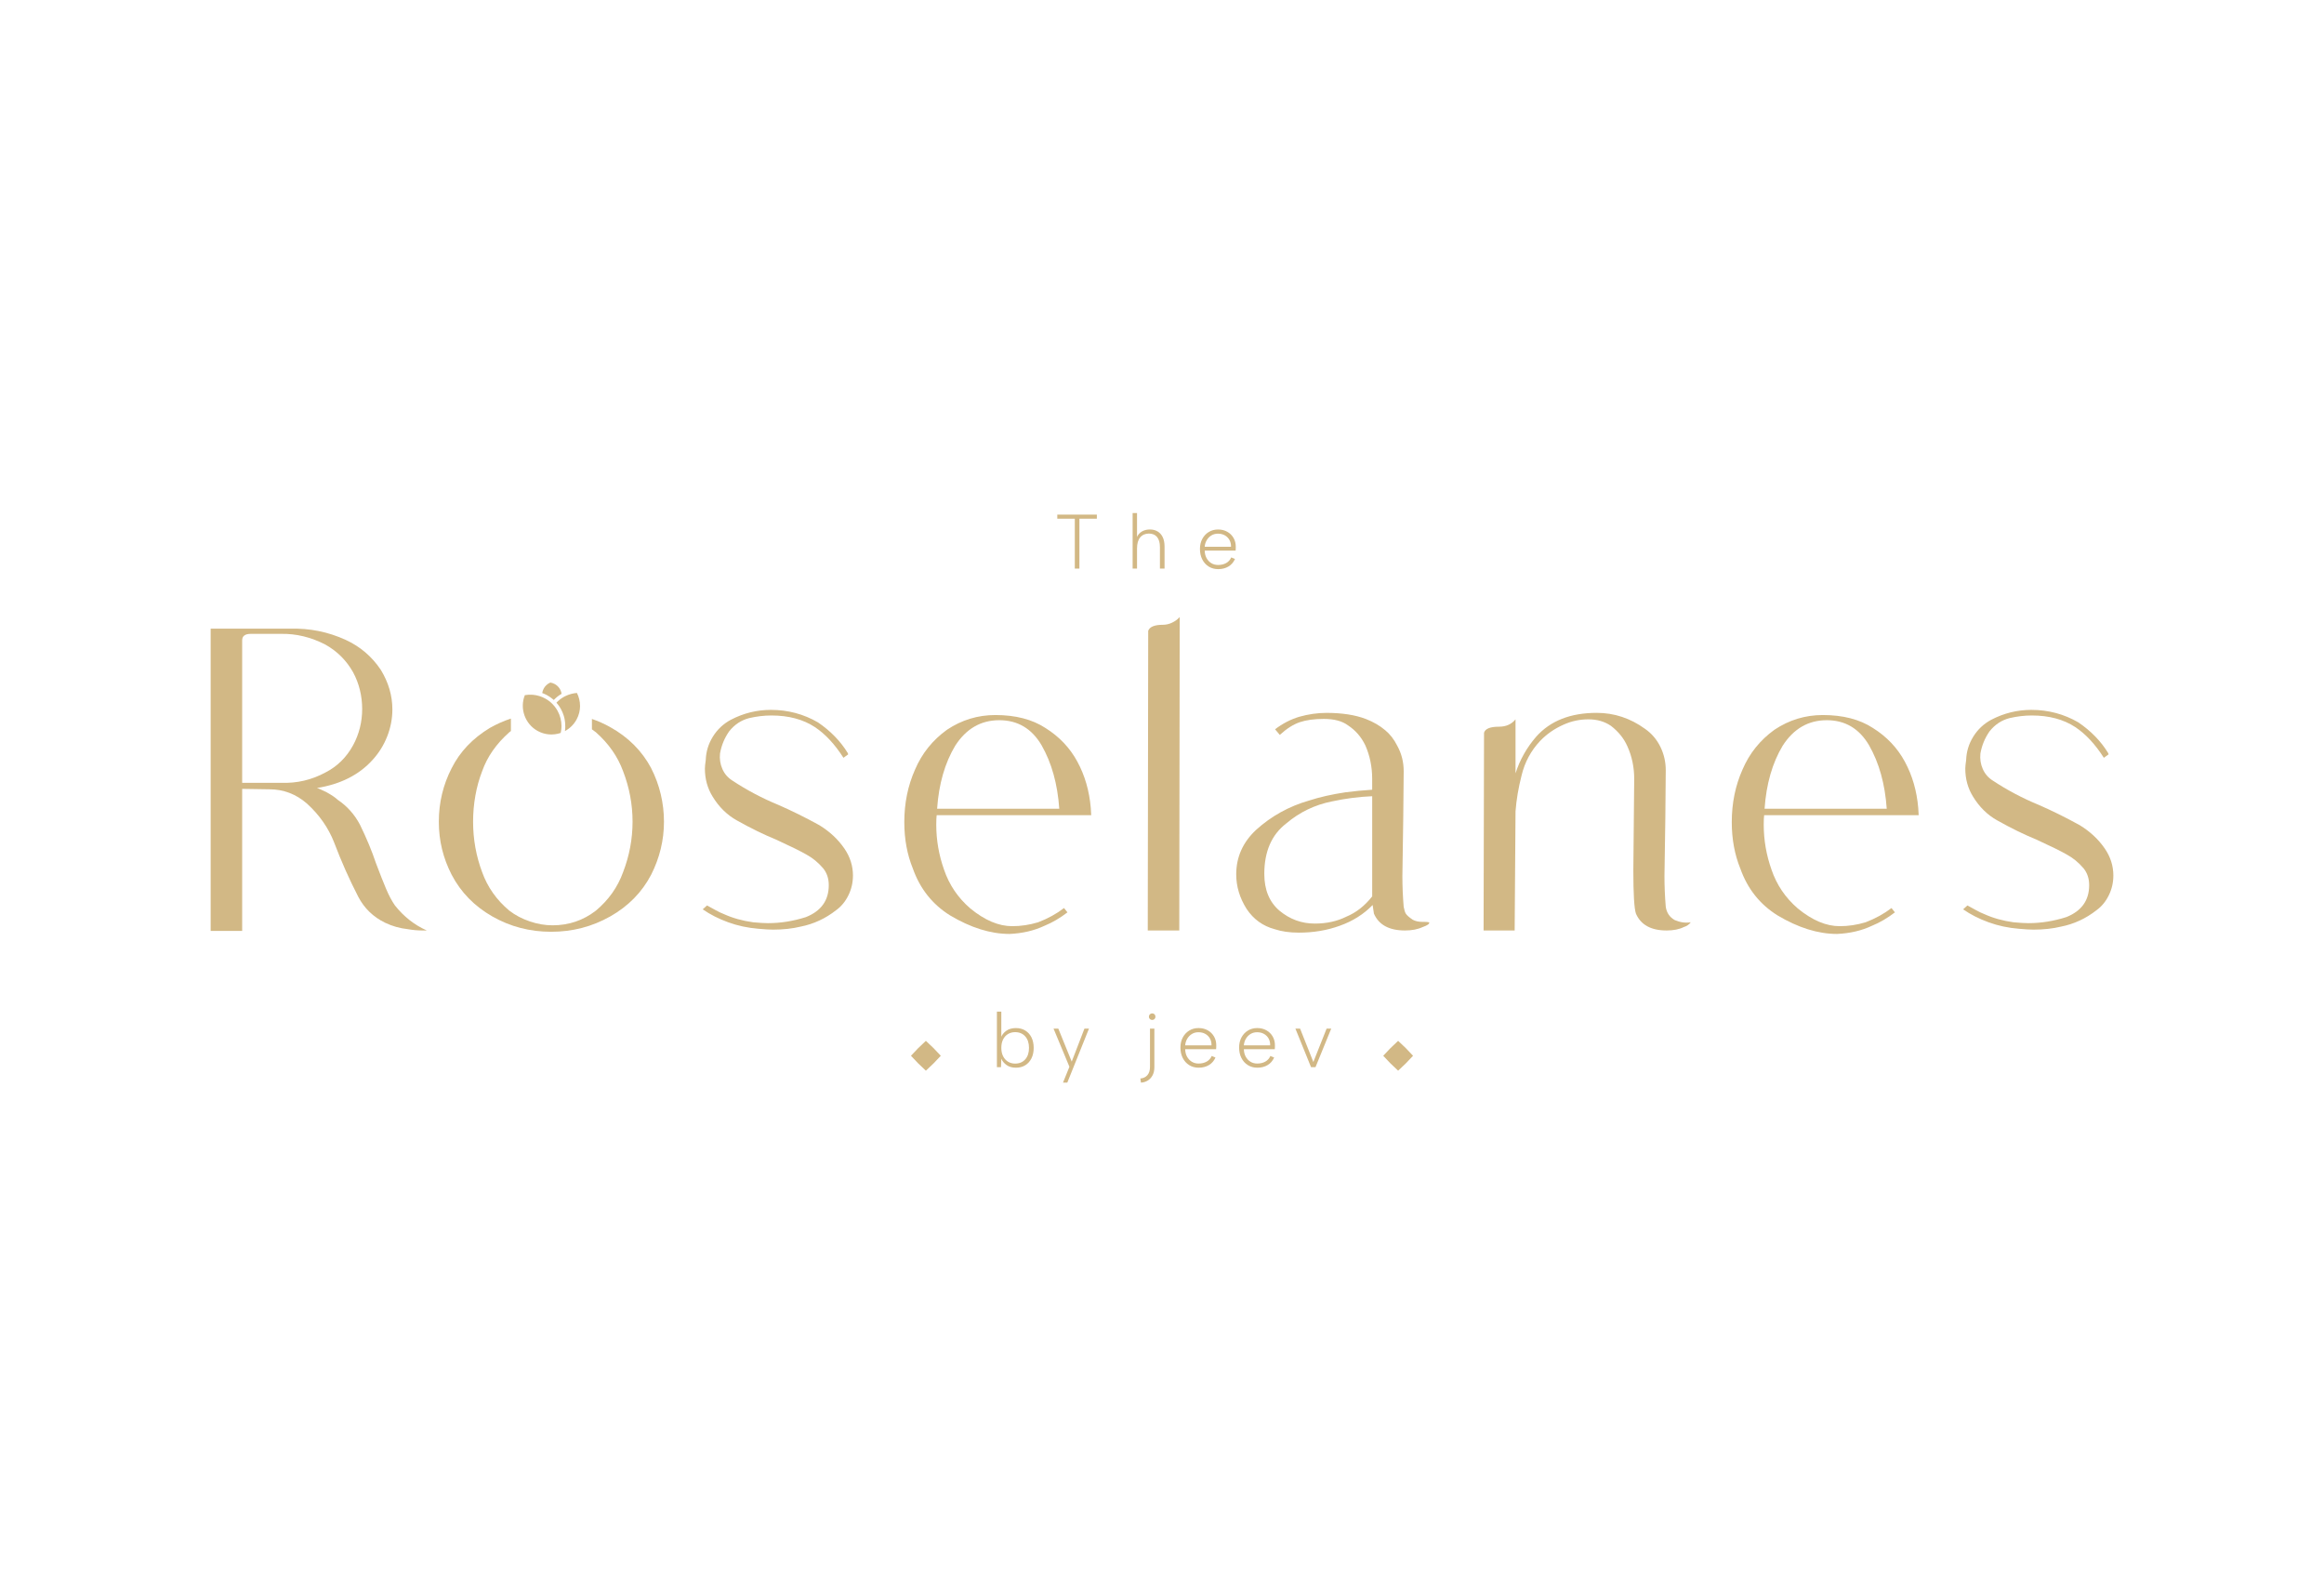
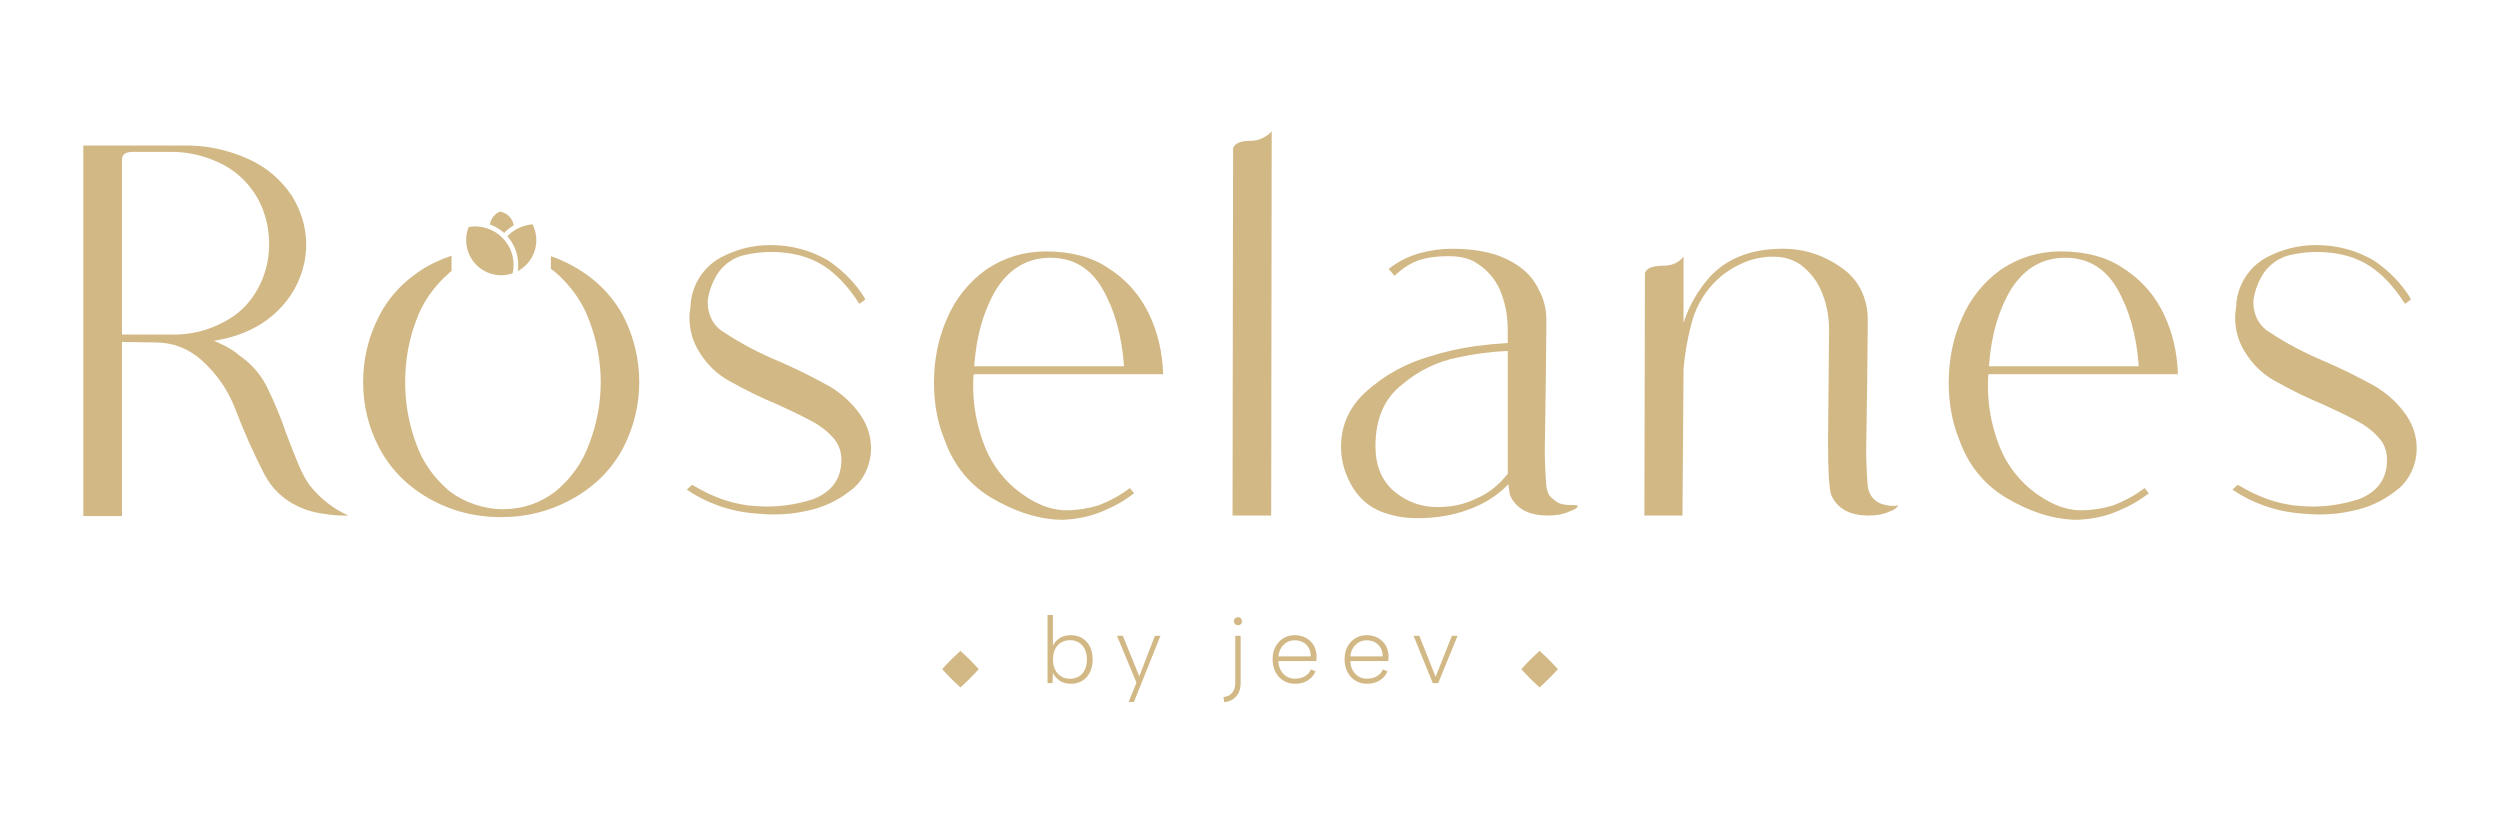
- <svg xmlns="http://www.w3.org/2000/svg" id="Layer_1" version="1.1" viewBox="0 0 1368 936">
-   <defs>
-     <style>
-       .st0 {
-         fill: #d2b885;
-       }
-     </style>
-   </defs>
-   <g>
-     <path class="st0" d="M553.79,621.29c-2.93,3.23-5.55,5.86-8.78,8.78-3.23-2.93-5.86-5.55-8.78-8.78,2.93-3.23,5.55-5.86,8.78-8.78,3.23,2.93,5.86,5.55,8.78,8.78Z" />
-     <path class="st0" d="M831.78,621.29c-2.93,3.23-5.55,5.86-8.78,8.78-3.23-2.93-5.86-5.55-8.78-8.78,2.93-3.23,5.55-5.86,8.78-8.78,3.23,2.93,5.86,5.55,8.78,8.78Z" />
-   </g>
-   <g>
-     <path class="st0" d="M589.19,610.57c.6-1.57,1.65-2.9,3.13-3.97,1.48-1.07,3.39-1.61,5.72-1.61,2.09,0,3.92.48,5.49,1.45,1.57.97,2.79,2.32,3.65,4.06.86,1.74,1.29,3.79,1.29,6.15s-.44,4.42-1.32,6.17c-.88,1.75-2.1,3.11-3.65,4.06s-3.38,1.43-5.47,1.43c-2.21,0-4.04-.51-5.49-1.54-1.45-1.03-2.5-2.28-3.13-3.77l-.18,4.99h-2.41v-32.68h2.59v15.34l-.23-.09ZM605.71,616.65c0-2.84-.74-5.1-2.22-6.76s-3.46-2.5-5.95-2.5c-1.57,0-2.98.38-4.22,1.13-1.24.76-2.2,1.82-2.88,3.2s-1.02,3.02-1.02,4.92.35,3.55,1.04,4.92c.7,1.38,1.66,2.44,2.88,3.2,1.23.76,2.62,1.13,4.2,1.13,2.51,0,4.5-.83,5.97-2.5s2.2-3.92,2.2-6.76Z" />
-     <path class="st0" d="M638.34,605.3h2.68l-12.75,31.77h-2.54l3.77-9.3-9.35-22.47h2.81l7.9,19.42,7.49-19.42Z" />
-     <path class="st0" d="M676.92,605.3h2.59v22.65c0,1.91-.36,3.52-1.07,4.86s-1.67,2.36-2.88,3.09c-1.21.73-2.53,1.12-3.95,1.18l-.36-2.41c1.79-.15,3.18-.82,4.18-2,1-1.18,1.5-2.77,1.5-4.77v-22.6ZM679.6,599.67c.36-.36.54-.82.54-1.36,0-.58-.18-1.04-.54-1.41s-.82-.54-1.36-.54-1.01.18-1.38.54c-.38.36-.57.83-.57,1.41,0,.54.19,1,.57,1.36.38.36.84.54,1.38.54s1-.18,1.36-.54Z" />
-     <path class="st0" d="M705.6,628.31c-2.12,0-3.99-.51-5.6-1.52-1.62-1.01-2.88-2.41-3.79-4.2-.91-1.79-1.36-3.84-1.36-6.17,0-2.21.46-4.18,1.38-5.9s2.19-3.08,3.79-4.06c1.6-.98,3.43-1.48,5.49-1.48s3.83.45,5.42,1.34c1.59.89,2.83,2.12,3.72,3.68.89,1.56,1.32,3.34,1.29,5.33,0,.3,0,.63-.02.98-.02.35-.04.72-.07,1.11h-18.2c.03,1.67.39,3.13,1.09,4.4.7,1.27,1.63,2.26,2.79,2.97,1.16.71,2.49,1.07,3.97,1.07,1.88,0,3.49-.39,4.83-1.16,1.35-.77,2.32-1.87,2.93-3.29l2.22.91c-.85,1.94-2.13,3.42-3.86,4.45-1.72,1.03-3.74,1.54-6.04,1.54ZM713.14,615.15c.03-1.51-.27-2.84-.91-3.99-.64-1.15-1.54-2.06-2.7-2.72-1.17-.67-2.53-1-4.11-1-1.39,0-2.65.33-3.77,1-1.12.67-2.04,1.58-2.75,2.75-.71,1.17-1.13,2.49-1.25,3.97h15.48Z" />
-     <path class="st0" d="M740.14,628.31c-2.12,0-3.99-.51-5.6-1.52-1.62-1.01-2.88-2.41-3.79-4.2-.91-1.79-1.36-3.84-1.36-6.17,0-2.21.46-4.18,1.38-5.9s2.19-3.08,3.79-4.06c1.6-.98,3.43-1.48,5.49-1.48s3.83.45,5.42,1.34c1.59.89,2.83,2.12,3.72,3.68.89,1.56,1.32,3.34,1.29,5.33,0,.3,0,.63-.02.98-.02.35-.04.72-.07,1.11h-18.2c.03,1.67.39,3.13,1.09,4.4.7,1.27,1.63,2.26,2.79,2.97,1.16.71,2.49,1.07,3.97,1.07,1.88,0,3.49-.39,4.83-1.16,1.35-.77,2.32-1.87,2.93-3.29l2.22.91c-.85,1.94-2.13,3.42-3.86,4.45-1.72,1.03-3.74,1.54-6.04,1.54ZM747.67,615.15c.03-1.51-.27-2.84-.91-3.99-.64-1.15-1.54-2.06-2.7-2.72-1.17-.67-2.53-1-4.11-1-1.39,0-2.65.33-3.77,1-1.12.67-2.04,1.58-2.75,2.75-.71,1.17-1.13,2.49-1.25,3.97h15.48Z" />
-     <path class="st0" d="M765.28,605.3l7.81,19.65,7.81-19.65h2.72l-9.26,22.69h-2.63l-9.21-22.69h2.77Z" />
-   </g>
-   <g>
-     <path class="st0" d="M622.37,302.83h23.28v2.41h-10.26v29.36h-2.72v-29.36h-10.3v-2.41Z" />
-     <path class="st0" d="M666.71,301.92h2.59v14.02c.67-1.42,1.66-2.5,3-3.25,1.33-.74,2.86-1.11,4.58-1.11s3.15.37,4.45,1.11c1.3.74,2.32,1.85,3.06,3.34.74,1.48,1.11,3.37,1.11,5.67v12.89h-2.72v-12.66c0-2.57-.56-4.54-1.68-5.9-1.12-1.36-2.72-2.04-4.81-2.04s-3.85.74-5.11,2.22c-1.26,1.48-1.88,3.66-1.88,6.54v11.85h-2.59v-32.68Z" />
-     <path class="st0" d="M717.09,334.92c-2.12,0-3.99-.51-5.6-1.52-1.62-1.01-2.88-2.41-3.79-4.2-.91-1.78-1.36-3.84-1.36-6.17,0-2.21.46-4.18,1.38-5.9.92-1.73,2.19-3.08,3.79-4.06,1.6-.98,3.43-1.48,5.49-1.48s3.83.45,5.42,1.34c1.59.89,2.83,2.12,3.72,3.68.89,1.56,1.32,3.34,1.29,5.33,0,.3,0,.63-.02.98-.02.35-.04.72-.07,1.11h-18.2c.03,1.66.39,3.13,1.09,4.4.7,1.27,1.63,2.26,2.79,2.97,1.16.71,2.49,1.07,3.97,1.07,1.88,0,3.49-.39,4.83-1.16,1.35-.77,2.32-1.87,2.93-3.29l2.22.91c-.85,1.94-2.13,3.42-3.86,4.45-1.72,1.03-3.74,1.54-6.04,1.54ZM724.62,321.76c.03-1.51-.27-2.84-.91-3.99-.64-1.15-1.54-2.06-2.7-2.72-1.17-.67-2.53-1-4.11-1-1.39,0-2.65.33-3.77,1-1.12.67-2.04,1.58-2.75,2.75-.71,1.17-1.13,2.49-1.25,3.97h15.48Z" />
-   </g>
-   <g>
-     <path class="st0" d="M251.29,547.56h-2.79c-2.71,0-5.51-.26-8.38-.76-4.74-.51-9.23-1.78-13.47-3.81-6.95-3.39-12.2-8.47-15.75-15.24-5.25-10.16-10-20.84-14.23-32.02-3.39-8.64-8.73-16.26-16.01-22.87-6.44-5.59-13.81-8.38-22.1-8.38l-16.01-.25v83.59h-18.55v-177.86h46.75c11.52-.34,22.44,1.87,32.78,6.61,8.47,3.9,15.33,9.74,20.58,17.53,4.57,7.46,6.86,15.25,6.86,23.38,0,5.42-1.02,10.72-3.05,15.88-2.03,5.17-4.91,9.78-8.64,13.85-7.96,8.81-18.89,14.32-32.78,16.52.51,0,2.45.85,5.84,2.54,3.05,1.7,5.17,3.14,6.35,4.32,5.59,3.73,9.99,8.64,13.21,14.74,3.89,7.96,7.03,15.5,9.4,22.61,2.37,6.27,4.36,11.31,5.97,15.12,1.61,3.81,3.34,7.08,5.21,9.78,5.25,6.61,11.52,11.52,18.8,14.74ZM191.59,454.57c6.94-3.56,12.36-8.89,16.26-16.01,3.56-6.61,5.34-13.72,5.34-21.34s-1.78-14.99-5.34-21.6c-3.9-6.94-9.32-12.36-16.26-16.26-8.47-4.4-17.19-6.52-26.17-6.35h-17.79c-3.39,0-5.08,1.27-5.08,3.81v83.85h22.87c9.31.34,18.04-1.69,26.17-6.1Z" />
-     <path class="st0" d="M502.08,515.3c0,4.06-.89,7.92-2.67,11.56-1.78,3.64-4.19,6.56-7.24,8.77-6.27,4.91-13.21,8.13-20.84,9.65-4.91,1.19-10.33,1.78-16.26,1.78-2.03,0-4.91-.17-8.64-.51-6.27-.51-12.19-1.78-17.79-3.81-5.59-2.03-10.59-4.57-14.99-7.62l2.54-2.29c1.53.85,3.22,1.78,5.08,2.79,1.86,1.02,3.47,1.78,4.83,2.29,5.25,2.38,11.01,3.98,17.28,4.83,3.72.34,6.61.51,8.64.51,7.45,0,14.9-1.18,22.36-3.56,8.98-3.56,13.47-9.82,13.47-18.8,0-3.9-1.1-7.2-3.3-9.91-2.88-3.39-6.18-6.1-9.91-8.13-3.22-1.86-9.06-4.74-17.53-8.64-7.46-3.05-15.25-6.86-23.38-11.43-5.76-3.21-10.51-7.88-14.23-13.97-3.05-4.91-4.57-10.42-4.57-16.52,0-1.02.17-2.71.51-5.08.17-4.91,1.56-9.48,4.19-13.72,2.62-4.23,6.14-7.54,10.54-9.91,7.45-3.9,15.33-5.84,23.63-5.84,9.99,0,19.22,2.46,27.7,7.37,7.45,5.08,13.29,11.1,17.53,18.04l.26.76-2.8,2.03c-5.08-7.96-10.67-13.98-16.77-18.04-6.95-4.57-15.5-6.86-25.66-6.86-4.24,0-8.55.51-12.96,1.52-4.75,1.19-8.73,3.81-11.94,7.88-2.71,3.9-4.49,8.22-5.33,12.96-.34,3.22.13,6.27,1.4,9.15,1.27,2.88,3.26,5.17,5.97,6.86,8.47,5.59,17.44,10.33,26.93,14.23,7.79,3.39,15.84,7.37,24.14,11.94,6.1,3.73,11.01,8.3,14.74,13.72,3.39,4.91,5.08,10.25,5.08,16.01Z" />
-     <path class="st0" d="M626.32,534.35l2.03,2.54c-4.41,3.39-8.89,6.01-13.47,7.88-6.1,2.88-12.96,4.48-20.58,4.83-11.18,0-22.87-3.64-35.06-10.92-10.33-6.44-17.62-15.58-21.85-27.44-3.39-8.3-5.08-17.44-5.08-27.44,0-11.18,2.11-21.51,6.35-31,4.06-9.48,10.33-17.28,18.8-23.38,8.64-5.76,18.12-8.64,28.46-8.64,11.85,0,21.68,2.54,29.47,7.62,8.13,5.08,14.4,11.69,18.8,19.82,4.4,8.13,7.03,17.19,7.88,27.19l.26,4.32h-90.96c-.17,1.19-.25,3.05-.25,5.59,0,8.98,1.52,17.79,4.57,26.42,3.05,8.98,8.21,16.6,15.5,22.87,8.47,6.95,16.68,10.42,24.65,10.42,5.08,0,10.16-.76,15.24-2.29,5.76-2.2,10.84-5,15.25-8.38ZM551.62,475.91h71.91c-1.02-14.57-4.49-27.02-10.42-37.35-5.76-9.82-14.06-14.74-24.9-14.74s-19.48,5-25.92,14.99c-6.1,10.16-9.66,22.53-10.67,37.1Z" />
-     <path class="st0" d="M689.97,366.4c1.78-.84,3.26-1.94,4.45-3.3l-.25,184.47h-18.55l.26-176.34c.84-2.37,3.72-3.56,8.64-3.56,1.86,0,3.68-.42,5.46-1.27Z" />
-     <path class="st0" d="M837.46,545.53c-2.88,1.36-6.35,2.03-10.42,2.03-9.32,0-15.42-3.3-18.29-9.91l-.76-5.08c-5.25,5.42-11.69,9.49-19.31,12.2-7.46,2.71-15.5,4.06-24.14,4.06-5.43,0-10.17-.68-14.23-2.03-6.95-1.86-12.45-5.84-16.52-11.94-4.06-6.44-6.1-13.21-6.1-20.33,0-10.16,3.9-18.89,11.69-26.17,8.98-8.13,19.39-13.89,31.25-17.28,6.26-2.03,13.38-3.64,21.34-4.83,5.08-.68,10.33-1.18,15.75-1.52v-6.35c0-7.11-1.36-13.72-4.06-19.82-2.38-4.91-5.76-8.81-10.16-11.69-3.39-2.54-8.13-3.81-14.23-3.81-5.59,0-10.29.64-14.1,1.91-3.81,1.27-7.75,3.77-11.82,7.5l-2.79-3.3c4.4-3.39,9.15-5.84,14.23-7.37,5.42-1.53,10.75-2.29,16.01-2.29,9.15,0,16.85,1.19,23.12,3.56,4.4,1.7,8.22,3.9,11.43,6.61,2.88,2.37,5.25,5.42,7.11,9.15,2.54,4.57,3.81,9.57,3.81,14.99l-.26,27.44-.51,34.3c0,5.93.26,11.94.76,18.04.34,1.87.76,3.22,1.27,4.07.68,1.02,2.03,2.2,4.06,3.56,1.53.85,3.47,1.27,5.85,1.27h1.01c1.18,0,2.12.09,2.8.26.34.85-.93,1.78-3.81,2.79ZM784.11,471.59c-10.17,2.03-19.14,6.35-26.93,12.96-8.64,6.61-12.96,16.52-12.96,29.73,0,9.32,2.96,16.51,8.89,21.6,6.1,5.08,13.04,7.62,20.83,7.62,6.95,0,13.13-1.35,18.55-4.06,5.76-2.37,10.84-6.35,15.24-11.94v-58.95c-7.96.34-15.84,1.36-23.63,3.05Z" />
-     <path class="st0" d="M995.25,542.74c-1.02,1.36-2.38,2.29-4.07,2.79-2.71,1.36-6.1,2.03-10.16,2.03-9.15,0-15.16-3.3-18.04-9.91-1.02-3.05-1.53-11.52-1.53-25.41l.51-53.87c0-6.94-1.36-13.38-4.07-19.31-2.03-4.57-5.25-8.55-9.65-11.94-3.73-2.54-8.13-3.81-13.21-3.81s-9.91,1.02-14.48,3.05c-5.42,2.37-10.08,5.59-13.97,9.66-5.42,5.76-9.06,12.54-10.92,20.33-1.87,7.28-3.05,14.32-3.56,21.09l-.51,70.13h-18.29l.26-116.37c.68-2.37,3.64-3.56,8.89-3.56,4.06,0,7.28-1.44,9.65-4.32v31.76c2.54-7.96,6.61-15.16,12.2-21.6,8.3-9.31,20.16-13.98,35.57-13.98,10.33,0,19.82,3.14,28.46,9.4,3.9,2.71,6.9,6.23,9.02,10.54,2.12,4.32,3.18,8.94,3.18,13.85l-.25,28.2-.51,34.05c0,5.93.25,11.94.76,18.04.51,3.56,2.29,6.19,5.34,7.88,3.21,1.36,6.35,1.78,9.4,1.27Z" />
-     <path class="st0" d="M1113.4,534.35l2.03,2.54c-4.41,3.39-8.89,6.01-13.47,7.88-6.1,2.88-12.96,4.48-20.58,4.83-11.18,0-22.87-3.64-35.06-10.92-10.33-6.44-17.62-15.58-21.85-27.44-3.39-8.3-5.08-17.44-5.08-27.44,0-11.18,2.11-21.51,6.35-31,4.06-9.48,10.33-17.28,18.8-23.38,8.64-5.76,18.12-8.64,28.46-8.64,11.85,0,21.68,2.54,29.47,7.62,8.13,5.08,14.4,11.69,18.8,19.82,4.4,8.13,7.03,17.19,7.88,27.19l.26,4.32h-90.96c-.17,1.19-.25,3.05-.25,5.59,0,8.98,1.52,17.79,4.57,26.42,3.05,8.98,8.21,16.6,15.5,22.87,8.47,6.95,16.68,10.42,24.65,10.42,5.08,0,10.16-.76,15.24-2.29,5.76-2.2,10.84-5,15.25-8.38ZM1038.7,475.91h71.91c-1.02-14.57-4.49-27.02-10.42-37.35-5.76-9.82-14.06-14.74-24.9-14.74s-19.48,5-25.92,14.99c-6.1,10.16-9.66,22.53-10.67,37.1Z" />
-     <path class="st0" d="M1244,515.3c0,4.06-.89,7.92-2.67,11.56-1.78,3.64-4.19,6.56-7.24,8.77-6.27,4.91-13.21,8.13-20.84,9.65-4.91,1.19-10.33,1.78-16.26,1.78-2.03,0-4.91-.17-8.64-.51-6.27-.51-12.19-1.78-17.79-3.81-5.59-2.03-10.59-4.57-14.99-7.62l2.54-2.29c1.53.85,3.22,1.78,5.08,2.79,1.86,1.02,3.47,1.78,4.83,2.29,5.25,2.38,11.01,3.98,17.28,4.83,3.72.34,6.61.51,8.64.51,7.45,0,14.9-1.18,22.36-3.56,8.98-3.56,13.47-9.82,13.47-18.8,0-3.9-1.1-7.2-3.3-9.91-2.88-3.39-6.18-6.1-9.91-8.13-3.22-1.86-9.06-4.74-17.53-8.64-7.46-3.05-15.25-6.86-23.38-11.43-5.76-3.21-10.51-7.88-14.23-13.97-3.05-4.91-4.57-10.42-4.57-16.52,0-1.02.17-2.71.51-5.08.17-4.91,1.56-9.48,4.19-13.72,2.62-4.23,6.14-7.54,10.54-9.91,7.45-3.9,15.33-5.84,23.63-5.84,9.99,0,19.22,2.46,27.7,7.37,7.45,5.08,13.29,11.1,17.53,18.04l.26.76-2.8,2.03c-5.08-7.96-10.67-13.98-16.77-18.04-6.95-4.57-15.5-6.86-25.66-6.86-4.24,0-8.55.51-12.96,1.52-4.75,1.19-8.73,3.81-11.94,7.88-2.71,3.9-4.49,8.22-5.33,12.96-.34,3.22.13,6.27,1.4,9.15,1.27,2.88,3.26,5.17,5.97,6.86,8.47,5.59,17.44,10.33,26.93,14.23,7.79,3.39,15.84,7.37,24.14,11.94,6.1,3.73,11.01,8.3,14.74,13.72,3.39,4.91,5.08,10.25,5.08,16.01Z" />
-     <path class="st0" d="M383.3,452.02c-5.42-10.14-13.46-18.21-24.11-24.13-3.47-1.95-7.07-3.55-10.76-4.81v6.11c.8.53,1.58,1.12,2.35,1.74,7.48,6.62,12.81,14.23,15.99,22.88,3.71,9.66,5.58,19.57,5.58,29.74s-1.87,20.05-5.58,29.71c-3.18,8.81-8.52,16.34-15.99,22.61-7.48,5.77-15.96,8.65-25.5,8.65-4.48,0-8.97-.77-13.43-2.3-4.51-1.52-8.52-3.63-12.07-6.35-7.48-6.27-12.79-13.8-15.96-22.61-3.55-9.48-5.34-19.38-5.34-29.71s1.79-20.58,5.34-29.74c2.99-8.46,8.3-16.1,15.96-22.88.32-.27.64-.51.96-.75v-7.32c-4.3,1.41-8.44,3.26-12.44,5.53-10.09,6.11-17.57,13.99-22.43,23.63-5.05,9.82-7.56,20.34-7.56,31.53s2.51,21.41,7.56,31.24c5.42,10.33,13.4,18.5,23.97,24.53,10.55,6.01,22.08,9,34.6,9s24.08-2.99,34.73-9c10.65-6.03,18.69-14.2,24.11-24.53,5.05-9.98,7.56-20.4,7.56-31.24s-2.51-21.7-7.56-31.53Z" />
-     <g>
-       <path class="st0" d="M330.56,408.29c-.18.11-.37.22-.55.34-.18.11-.35.22-.53.34-.25.16-.5.33-.74.51-.3.22-.59.44-.87.68-.17.13-.34.28-.5.43-.1.08-.2.17-.29.26-.06.05-.12.11-.18.16-.13.13-.27.26-.4.39-.17.17-.35.35-.52.53-.02-.01-.03-.03-.04-.04-.13-.12-.27-.24-.41-.36-.45-.39-.93-.76-1.43-1.11-.16-.12-.33-.23-.5-.34-.15-.11-.31-.21-.47-.3-.35-.23-.72-.44-1.09-.65-.23-.12-.46-.25-.7-.36s-.48-.24-.71-.34c-.25-.11-.5-.22-.74-.32-.24-.1-.48-.19-.72-.28.14-.92.44-1.82.9-2.66.86-1.57,2.23-2.81,3.88-3.51.9.15,1.77.44,2.59.88,2.19,1.2,3.67,3.33,4.04,5.77Z" />
-       <path class="st0" d="M330.06,431.3c-2.29.79-4.76,1.08-7.18.84-2.25-.23-4.4-.9-6.41-2-7.45-4.09-10.68-13.25-7.52-21.07,1.54-.27,3.12-.35,4.71-.21,1.34.11,2.68.38,3.96.78,1.14.36,2.26.85,3.33,1.43,1.59.87,3.04,1.97,4.28,3.24.85.86,1.62,1.82,2.28,2.84.26.4.5.8.72,1.2,1.51,2.76,2.28,5.8,2.28,8.86,0,.19,0,.39-.01.58,0,.19-.01.39-.03.58,0,.12-.02.25-.03.38-.01.17-.03.34-.05.51-.02.17-.04.34-.07.52-.02.17-.05.34-.08.51-.06.34-.12.67-.2,1.01t0,.01Z" />
-       <path class="st0" d="M341.45,415.37c0,2.78-.69,5.57-2.09,8.1-1.58,2.88-3.96,5.22-6.82,6.75.02-.11.03-.22.04-.33,0-.03.01-.07.01-.1.03-.21.05-.41.07-.62.02-.21.04-.42.06-.63,0-.03,0-.07,0-.11.01-.19.02-.38.02-.57.05-1.51-.07-3.01-.35-4.49-.08-.42-.17-.84-.28-1.25-.11-.42-.22-.83-.36-1.24-.2-.62-.43-1.22-.69-1.82-.26-.6-.54-1.19-.86-1.77-.25-.45-.52-.91-.81-1.35-.16-.24-.32-.48-.49-.72-.1-.14-.2-.28-.31-.42-.15-.21-.31-.41-.48-.61-.18-.23-.37-.45-.57-.67h0c.17-.19.34-.36.52-.54.1-.1.21-.21.32-.3.28-.26.57-.52.86-.76.1-.08.2-.16.3-.24.16-.13.32-.25.48-.37.02-.01.03-.02.04-.03.23-.17.46-.33.69-.48.25-.16.49-.31.74-.46.25-.15.5-.3.76-.43.11-.06.21-.11.32-.17l.16-.08c1.12-.55,2.3-1,3.52-1.31,1.1-.29,2.22-.48,3.35-.57,1.22,2.4,1.83,5,1.83,7.6Z" />
-       <g>
-         <path class="st0" d="M332.28,409.9c-.26.13-.51.28-.76.43.25-.15.5-.29.76-.43l.32-.17c-.11.06-.21.11-.32.17Z" />
-         <path class="st0" d="M332.28,409.9c-.26.13-.51.28-.76.43.25-.15.5-.29.76-.43l.32-.17c-.11.06-.21.11-.32.17Z" />
-         <path class="st0" d="M332.28,409.9c-.26.13-.51.28-.76.43.25-.15.5-.29.76-.43l.32-.17c-.11.06-.21.11-.32.17Z" />
-       </g>
-     </g>
-   </g>
+ <svg xmlns="http://www.w3.org/2000/svg" width="1200" height="400" viewBox="0 0 1200 400" fill="none">
+   <path d="M469.79 321.19C466.86 324.42 464.24 327.05 461.01 329.97C457.78 327.04 455.15 324.42 452.23 321.19C455.16 317.96 457.78 315.33 461.01 312.41C464.24 315.34 466.87 317.96 469.79 321.19Z" fill="#D2B885" />
+   <path d="M747.781 321.19C744.851 324.42 742.231 327.05 739.001 329.97C735.771 327.04 733.141 324.42 730.221 321.19C733.151 317.96 735.771 315.33 739.001 312.41C742.231 315.34 744.861 317.96 747.781 321.19Z" fill="#D2B885" />
+   <path d="M505.19 310.47C505.79 308.9 506.84 307.57 508.32 306.5C509.8 305.43 511.71 304.89 514.04 304.89C516.13 304.89 517.96 305.37 519.53 306.34C521.1 307.31 522.32 308.66 523.18 310.4C524.04 312.14 524.47 314.19 524.47 316.55C524.47 318.91 524.03 320.97 523.15 322.72C522.27 324.47 521.05 325.83 519.5 326.78C517.95 327.73 516.12 328.21 514.03 328.21C511.82 328.21 509.99 327.7 508.54 326.67C507.09 325.64 506.04 324.39 505.41 322.9L505.23 327.89H502.82V295.21H505.41V310.55L505.18 310.46L505.19 310.47ZM521.71 316.55C521.71 313.71 520.97 311.45 519.49 309.79C518.01 308.13 516.03 307.29 513.54 307.29C511.97 307.29 510.56 307.67 509.32 308.42C508.08 309.18 507.12 310.24 506.44 311.62C505.76 313 505.42 314.64 505.42 316.54C505.42 318.44 505.77 320.09 506.46 321.46C507.16 322.84 508.12 323.9 509.34 324.66C510.57 325.42 511.96 325.79 513.54 325.79C516.05 325.79 518.04 324.96 519.51 323.29C520.98 321.62 521.71 319.37 521.71 316.53V316.55Z" fill="#D2B885" />
+   <path d="M554.34 305.2H557.02L544.27 336.97H541.73L545.5 327.67L536.15 305.2H538.96L546.86 324.62L554.35 305.2H554.34Z" fill="#D2B885" />
+   <path d="M592.92 305.2H595.51V327.85C595.51 329.76 595.15 331.37 594.44 332.71C593.73 334.05 592.77 335.07 591.56 335.8C590.35 336.53 589.03 336.92 587.61 336.98L587.25 334.57C589.04 334.42 590.43 333.75 591.43 332.57C592.43 331.39 592.93 329.8 592.93 327.8V305.2H592.92ZM595.6 299.57C595.96 299.21 596.14 298.75 596.14 298.21C596.14 297.63 595.96 297.17 595.6 296.8C595.24 296.43 594.78 296.26 594.24 296.26C593.7 296.26 593.23 296.44 592.86 296.8C592.48 297.16 592.29 297.63 592.29 298.21C592.29 298.75 592.48 299.21 592.86 299.57C593.24 299.93 593.7 300.11 594.24 300.11C594.78 300.11 595.24 299.93 595.6 299.57Z" fill="#D2B885" />
+   <path d="M621.601 328.21C619.481 328.21 617.611 327.7 616.001 326.69C614.381 325.68 613.121 324.28 612.211 322.49C611.301 320.7 610.851 318.65 610.851 316.32C610.851 314.11 611.311 312.14 612.231 310.42C613.151 308.7 614.421 307.34 616.021 306.36C617.621 305.38 619.451 304.88 621.511 304.88C623.571 304.88 625.341 305.33 626.931 306.22C628.521 307.11 629.761 308.34 630.651 309.9C631.541 311.46 631.971 313.24 631.941 315.23C631.941 315.53 631.941 315.86 631.921 316.21C631.901 316.56 631.881 316.93 631.851 317.32H613.651C613.681 318.99 614.041 320.45 614.741 321.72C615.441 322.99 616.371 323.98 617.531 324.69C618.691 325.4 620.021 325.76 621.501 325.76C623.381 325.76 624.991 325.37 626.331 324.6C627.681 323.83 628.651 322.73 629.261 321.31L631.481 322.22C630.631 324.16 629.351 325.64 627.621 326.67C625.901 327.7 623.881 328.21 621.581 328.21H621.601ZM629.141 315.05C629.171 313.54 628.871 312.21 628.231 311.06C627.591 309.91 626.691 309 625.531 308.34C624.361 307.67 623.001 307.34 621.421 307.34C620.031 307.34 618.771 307.67 617.651 308.34C616.531 309.01 615.611 309.92 614.901 311.09C614.191 312.26 613.771 313.58 613.651 315.06H629.131L629.141 315.05Z" fill="#D2B885" />
+   <path d="M656.141 328.21C654.021 328.21 652.151 327.7 650.541 326.69C648.921 325.68 647.661 324.28 646.751 322.49C645.841 320.7 645.391 318.65 645.391 316.32C645.391 314.11 645.851 312.14 646.771 310.42C647.691 308.7 648.961 307.34 650.561 306.36C652.161 305.38 653.991 304.88 656.051 304.88C658.111 304.88 659.881 305.33 661.471 306.22C663.061 307.11 664.301 308.34 665.191 309.9C666.081 311.46 666.511 313.24 666.481 315.23C666.481 315.53 666.481 315.86 666.461 316.21C666.441 316.56 666.421 316.93 666.391 317.32H648.191C648.221 318.99 648.581 320.45 649.281 321.72C649.981 322.99 650.911 323.98 652.071 324.69C653.231 325.4 654.561 325.76 656.041 325.76C657.921 325.76 659.531 325.37 660.871 324.6C662.221 323.83 663.191 322.73 663.801 321.31L666.021 322.22C665.171 324.16 663.891 325.64 662.161 326.67C660.441 327.7 658.421 328.21 656.121 328.21H656.141ZM663.671 315.05C663.701 313.54 663.401 312.21 662.761 311.06C662.121 309.91 661.221 309 660.061 308.34C658.891 307.67 657.531 307.34 655.951 307.34C654.561 307.34 653.301 307.67 652.181 308.34C651.061 309.01 650.141 309.92 649.431 311.09C648.721 312.26 648.301 313.58 648.181 315.06H663.661L663.671 315.05Z" fill="#D2B885" />
+   <path d="M681.281 305.2L689.091 324.85L696.901 305.2H699.62L690.36 327.89H687.73L678.521 305.2H681.29H681.281Z" fill="#D2B885" />
+   <path d="M167.29 247.46H164.5C161.79 247.46 158.99 247.2 156.12 246.7C151.38 246.19 146.89 244.92 142.65 242.89C135.7 239.5 130.45 234.42 126.9 227.65C121.65 217.49 116.9 206.81 112.67 195.63C109.28 186.99 103.94 179.37 96.66 172.76C90.22 167.17 82.85 164.38 74.56 164.38L58.55 164.13V247.72H40V69.86H86.75C98.27 69.52 109.19 71.73 119.53 76.47C128 80.37 134.86 86.21 140.11 94C144.68 101.46 146.97 109.25 146.97 117.38C146.97 122.8 145.95 128.1 143.92 133.26C141.89 138.43 139.01 143.04 135.28 147.11C127.32 155.92 116.39 161.43 102.5 163.63C103.01 163.63 104.95 164.48 108.34 166.17C111.39 167.87 113.51 169.31 114.69 170.49C120.28 174.22 124.68 179.13 127.9 185.23C131.79 193.19 134.93 200.73 137.3 207.84C139.67 214.11 141.66 219.15 143.27 222.96C144.88 226.77 146.61 230.04 148.48 232.74C153.73 239.35 160 244.26 167.28 247.48L167.29 247.46ZM107.59 154.47C114.53 150.91 119.95 145.58 123.85 138.46C127.41 131.85 129.19 124.74 129.19 117.12C129.19 109.5 127.41 102.13 123.85 95.52C119.95 88.58 114.53 83.16 107.59 79.26C99.12 74.86 90.4 72.74 81.42 72.91H63.63C60.24 72.91 58.55 74.18 58.55 76.72V160.57H81.42C90.73 160.91 99.46 158.88 107.59 154.47Z" fill="#D2B885" />
+   <path d="M418.08 215.2C418.08 219.26 417.19 223.12 415.41 226.76C413.63 230.4 411.22 233.32 408.17 235.53C401.9 240.44 394.96 243.66 387.33 245.18C382.42 246.37 377 246.96 371.07 246.96C369.04 246.96 366.16 246.79 362.43 246.45C356.16 245.94 350.24 244.67 344.64 242.64C339.05 240.61 334.05 238.07 329.65 235.02L332.19 232.73C333.72 233.58 335.41 234.51 337.27 235.52C339.13 236.54 340.74 237.3 342.1 237.81C347.35 240.19 353.11 241.79 359.38 242.64C363.1 242.98 365.99 243.15 368.02 243.15C375.47 243.15 382.92 241.97 390.38 239.59C399.36 236.03 403.85 229.77 403.85 220.79C403.85 216.89 402.75 213.59 400.55 210.88C397.67 207.49 394.37 204.78 390.64 202.75C387.42 200.89 381.58 198.01 373.11 194.11C365.65 191.06 357.86 187.25 349.73 182.68C343.97 179.47 339.22 174.8 335.5 168.71C332.45 163.8 330.93 158.29 330.93 152.19C330.93 151.17 331.1 149.48 331.44 147.11C331.61 142.2 333 137.63 335.63 133.39C338.25 129.16 341.77 125.85 346.17 123.48C353.62 119.58 361.5 117.64 369.8 117.64C379.79 117.64 389.02 120.1 397.5 125.01C404.95 130.09 410.79 136.11 415.03 143.05L415.29 143.81L412.49 145.84C407.41 137.88 401.82 131.86 395.72 127.8C388.77 123.23 380.22 120.94 370.06 120.94C365.82 120.94 361.51 121.45 357.1 122.46C352.35 123.65 348.37 126.27 345.16 130.34C342.45 134.24 340.67 138.56 339.83 143.3C339.49 146.52 339.96 149.57 341.23 152.45C342.5 155.33 344.49 157.62 347.2 159.31C355.67 164.9 364.64 169.64 374.13 173.54C381.92 176.93 389.97 180.91 398.27 185.48C404.37 189.21 409.28 193.78 413.01 199.2C416.4 204.11 418.09 209.45 418.09 215.21L418.08 215.2Z" fill="#D2B885" />
+   <path d="M542.32 234.25L544.35 236.79C539.94 240.18 535.46 242.8 530.88 244.67C524.78 247.55 517.92 249.15 510.3 249.5C499.12 249.5 487.43 245.86 475.24 238.58C464.91 232.14 457.62 223 453.39 211.14C450 202.84 448.31 193.7 448.31 183.7C448.31 172.52 450.42 162.19 454.66 152.7C458.72 143.22 464.99 135.42 473.46 129.32C482.1 123.56 491.58 120.68 501.92 120.68C513.77 120.68 523.6 123.22 531.39 128.3C539.52 133.38 545.79 139.99 550.19 148.12C554.59 156.25 557.22 165.31 558.07 175.31L558.33 179.63H467.37C467.2 180.82 467.12 182.68 467.12 185.22C467.12 194.2 468.64 203.01 471.69 211.64C474.74 220.62 479.9 228.24 487.19 234.51C495.66 241.46 503.87 244.93 511.84 244.93C516.92 244.93 522 244.17 527.08 242.64C532.84 240.44 537.92 237.64 542.33 234.26L542.32 234.25ZM467.62 175.81H539.53C538.51 161.24 535.04 148.79 529.11 138.46C523.35 128.64 515.05 123.72 504.21 123.72C493.37 123.72 484.73 128.72 478.29 138.71C472.19 148.87 468.63 161.24 467.62 175.81Z" fill="#D2B885" />
+   <path d="M605.97 66.3C607.75 65.46 609.23 64.36 610.42 63L610.17 247.47H591.62L591.88 71.13C592.72 68.76 595.6 67.57 600.52 67.57C602.38 67.57 604.2 67.15 605.98 66.3H605.97Z" fill="#D2B885" />
+   <path d="M753.46 245.43C750.58 246.79 747.11 247.46 743.04 247.46C733.72 247.46 727.62 244.16 724.75 237.55L723.99 232.47C718.74 237.89 712.3 241.96 704.68 244.67C697.22 247.38 689.18 248.73 680.54 248.73C675.11 248.73 670.37 248.05 666.31 246.7C659.36 244.84 653.86 240.86 649.79 234.76C645.73 228.32 643.69 221.55 643.69 214.43C643.69 204.27 647.59 195.54 655.38 188.26C664.36 180.13 674.77 174.37 686.63 170.98C692.89 168.95 700.01 167.34 707.97 166.15C713.05 165.47 718.3 164.97 723.72 164.63V158.28C723.72 151.17 722.36 144.56 719.66 138.46C717.28 133.55 713.9 129.65 709.5 126.77C706.11 124.23 701.37 122.96 695.27 122.96C689.68 122.96 684.98 123.6 681.17 124.87C677.36 126.14 673.42 128.64 669.35 132.37L666.56 129.07C670.96 125.68 675.71 123.23 680.79 121.7C686.21 120.17 691.54 119.41 696.8 119.41C705.95 119.41 713.65 120.6 719.92 122.97C724.32 124.67 728.14 126.87 731.35 129.58C734.23 131.95 736.6 135 738.46 138.73C741 143.3 742.27 148.3 742.27 153.72L742.01 181.16L741.5 215.46C741.5 221.39 741.76 227.4 742.26 233.5C742.6 235.37 743.02 236.72 743.53 237.57C744.21 238.59 745.56 239.77 747.59 241.13C749.12 241.98 751.06 242.4 753.44 242.4H754.45C755.63 242.4 756.57 242.49 757.25 242.66C757.59 243.51 756.32 244.44 753.44 245.45L753.46 245.43ZM700.11 171.49C689.94 173.52 680.97 177.84 673.18 184.45C664.54 191.06 660.22 200.97 660.22 214.18C660.22 223.5 663.18 230.69 669.11 235.78C675.21 240.86 682.15 243.4 689.94 243.4C696.89 243.4 703.07 242.05 708.49 239.34C714.25 236.97 719.33 232.99 723.73 227.4V168.45C715.77 168.79 707.89 169.81 700.1 171.5L700.11 171.49Z" fill="#D2B885" />
+   <path d="M911.25 242.64C910.23 244 908.87 244.93 907.18 245.43C904.47 246.79 901.08 247.46 897.02 247.46C887.87 247.46 881.86 244.16 878.98 237.55C877.96 234.5 877.45 226.03 877.45 212.14L877.96 158.27C877.96 151.33 876.6 144.89 873.89 138.96C871.86 134.39 868.64 130.41 864.24 127.02C860.51 124.48 856.11 123.21 851.03 123.21C845.95 123.21 841.12 124.23 836.55 126.26C831.13 128.63 826.47 131.85 822.58 135.92C817.16 141.68 813.52 148.46 811.66 156.25C809.79 163.53 808.61 170.57 808.1 177.34L807.59 247.47H789.3L789.56 131.1C790.24 128.73 793.2 127.54 798.45 127.54C802.51 127.54 805.73 126.1 808.1 123.22V154.98C810.64 147.02 814.71 139.82 820.3 133.38C828.6 124.07 840.46 119.4 855.87 119.4C866.2 119.4 875.69 122.54 884.33 128.8C888.23 131.51 891.23 135.03 893.35 139.34C895.47 143.66 896.53 148.28 896.53 153.19L896.28 181.39L895.77 215.44C895.77 221.37 896.02 227.38 896.53 233.48C897.04 237.04 898.82 239.67 901.87 241.36C905.08 242.72 908.22 243.14 911.27 242.63L911.25 242.64Z" fill="#D2B885" />
+   <path d="M1029.4 234.25L1031.43 236.79C1027.02 240.18 1022.54 242.8 1017.96 244.67C1011.86 247.55 1005 249.15 997.38 249.5C986.2 249.5 974.51 245.86 962.32 238.58C951.99 232.14 944.7 223 940.47 211.14C937.08 202.84 935.39 193.7 935.39 183.7C935.39 172.52 937.5 162.19 941.74 152.7C945.8 143.22 952.07 135.42 960.54 129.32C969.18 123.56 978.66 120.68 989 120.68C1000.85 120.68 1010.68 123.22 1018.47 128.3C1026.6 133.38 1032.87 139.99 1037.27 148.12C1041.67 156.25 1044.3 165.31 1045.15 175.31L1045.41 179.63H954.45C954.28 180.82 954.2 182.68 954.2 185.22C954.2 194.2 955.72 203.01 958.77 211.64C961.82 220.62 966.98 228.24 974.27 234.51C982.74 241.46 990.95 244.93 998.92 244.93C1004 244.93 1009.08 244.17 1014.16 242.64C1019.92 240.44 1025 237.64 1029.41 234.26L1029.4 234.25ZM954.7 175.81H1026.61C1025.59 161.24 1022.12 148.79 1016.19 138.46C1010.43 128.64 1002.13 123.72 991.29 123.72C980.45 123.72 971.81 128.72 965.37 138.71C959.27 148.87 955.71 161.24 954.7 175.81Z" fill="#D2B885" />
+   <path d="M1160 215.2C1160 219.26 1159.11 223.12 1157.33 226.76C1155.55 230.4 1153.14 233.32 1150.09 235.53C1143.82 240.44 1136.88 243.66 1129.25 245.18C1124.34 246.37 1118.92 246.96 1112.99 246.96C1110.96 246.96 1108.08 246.79 1104.35 246.45C1098.08 245.94 1092.16 244.67 1086.56 242.64C1080.97 240.61 1075.97 238.07 1071.57 235.02L1074.11 232.73C1075.64 233.58 1077.33 234.51 1079.19 235.52C1081.05 236.54 1082.66 237.3 1084.02 237.81C1089.27 240.19 1095.03 241.79 1101.3 242.64C1105.02 242.98 1107.91 243.15 1109.94 243.15C1117.39 243.15 1124.84 241.97 1132.3 239.59C1141.28 236.03 1145.77 229.77 1145.77 220.79C1145.77 216.89 1144.67 213.59 1142.47 210.88C1139.59 207.49 1136.29 204.78 1132.56 202.75C1129.34 200.89 1123.5 198.01 1115.03 194.11C1107.57 191.06 1099.78 187.25 1091.65 182.68C1085.89 179.47 1081.14 174.8 1077.42 168.71C1074.37 163.8 1072.85 158.29 1072.85 152.19C1072.85 151.17 1073.02 149.48 1073.36 147.11C1073.53 142.2 1074.92 137.63 1077.55 133.39C1080.17 129.16 1083.69 125.85 1088.09 123.48C1095.54 119.58 1103.42 117.64 1111.72 117.64C1121.71 117.64 1130.94 120.1 1139.42 125.01C1146.87 130.09 1152.71 136.11 1156.95 143.05L1157.21 143.81L1154.41 145.84C1149.33 137.88 1143.74 131.86 1137.64 127.8C1130.69 123.23 1122.14 120.94 1111.98 120.94C1107.74 120.94 1103.43 121.45 1099.02 122.46C1094.27 123.65 1090.29 126.27 1087.08 130.34C1084.37 134.24 1082.59 138.56 1081.75 143.3C1081.41 146.52 1081.88 149.57 1083.15 152.45C1084.42 155.33 1086.41 157.62 1089.12 159.31C1097.59 164.9 1106.56 169.64 1116.05 173.54C1123.84 176.93 1131.89 180.91 1140.19 185.48C1146.29 189.21 1151.2 193.78 1154.93 199.2C1158.32 204.11 1160.01 209.45 1160.01 215.21L1160 215.2Z" fill="#D2B885" />
+   <path d="M299.3 151.92C293.88 141.78 285.84 133.71 275.19 127.79C271.72 125.84 268.12 124.24 264.43 122.98V129.09C265.23 129.62 266.01 130.21 266.78 130.83C274.26 137.45 279.59 145.06 282.77 153.71C286.48 163.37 288.35 173.28 288.35 183.45C288.35 193.62 286.48 203.5 282.77 213.16C279.59 221.97 274.25 229.5 266.78 235.77C259.3 241.54 250.82 244.42 241.28 244.42C236.8 244.42 232.31 243.65 227.85 242.12C223.34 240.6 219.33 238.49 215.78 235.77C208.3 229.5 202.99 221.97 199.82 213.16C196.27 203.68 194.48 193.78 194.48 183.45C194.48 173.12 196.27 162.87 199.82 153.71C202.81 145.25 208.12 137.61 215.78 130.83C216.1 130.56 216.42 130.32 216.74 130.08V122.76C212.44 124.17 208.3 126.02 204.3 128.29C194.21 134.4 186.73 142.28 181.87 151.92C176.82 161.74 174.31 172.26 174.31 183.45C174.31 194.64 176.82 204.86 181.87 214.69C187.29 225.02 195.27 233.19 205.84 239.22C216.39 245.23 227.92 248.22 240.44 248.22C252.96 248.22 264.52 245.23 275.17 239.22C285.82 233.19 293.86 225.02 299.28 214.69C304.33 204.71 306.84 194.29 306.84 183.45C306.84 172.61 304.33 161.75 299.28 151.92H299.3Z" fill="#D2B885" />
+   <path d="M246.56 108.19C246.38 108.3 246.19 108.41 246.01 108.53C245.83 108.64 245.66 108.75 245.48 108.87C245.23 109.03 244.98 109.2 244.74 109.38C244.44 109.6 244.15 109.82 243.87 110.06C243.7 110.19 243.53 110.34 243.37 110.49C243.27 110.57 243.17 110.66 243.08 110.75C243.02 110.8 242.96 110.86 242.9 110.91C242.77 111.04 242.63 111.17 242.5 111.3C242.33 111.47 242.15 111.65 241.98 111.83C241.96 111.82 241.95 111.8 241.94 111.79C241.81 111.67 241.67 111.55 241.53 111.43C241.08 111.04 240.6 110.67 240.1 110.32C239.94 110.2 239.77 110.09 239.6 109.98C239.45 109.87 239.29 109.77 239.13 109.68C238.78 109.45 238.41 109.24 238.04 109.03C237.81 108.91 237.58 108.78 237.34 108.67C237.1 108.56 236.86 108.43 236.63 108.33C236.38 108.22 236.13 108.11 235.89 108.01C235.65 107.91 235.41 107.82 235.17 107.73C235.31 106.81 235.61 105.91 236.07 105.07C236.93 103.5 238.3 102.26 239.95 101.56C240.85 101.71 241.72 102 242.54 102.44C244.73 103.64 246.21 105.77 246.58 108.21L246.56 108.19Z" fill="#D2B885" />
+   <path d="M246.06 131.2C243.77 131.99 241.3 132.28 238.88 132.04C236.63 131.81 234.48 131.14 232.47 130.04C225.02 125.95 221.79 116.79 224.95 108.97C226.49 108.7 228.07 108.62 229.66 108.76C231 108.87 232.34 109.14 233.62 109.54C234.76 109.9 235.88 110.39 236.95 110.97C238.54 111.84 239.99 112.94 241.23 114.21C242.08 115.07 242.85 116.03 243.51 117.05C243.77 117.45 244.01 117.85 244.23 118.25C245.74 121.01 246.51 124.05 246.51 127.11C246.51 127.3 246.51 127.5 246.5 127.69C246.5 127.88 246.49 128.08 246.47 128.27C246.47 128.39 246.45 128.52 246.44 128.65C246.43 128.82 246.41 128.99 246.39 129.16C246.37 129.33 246.35 129.5 246.32 129.68C246.3 129.85 246.27 130.02 246.24 130.19C246.18 130.53 246.12 130.86 246.04 131.2C246.04 131.2 246.04 131.203 246.04 131.21L246.06 131.2Z" fill="#D2B885" />
+   <path d="M257.45 115.27C257.45 118.05 256.76 120.84 255.36 123.37C253.78 126.25 251.4 128.59 248.54 130.12C248.56 130.01 248.57 129.9 248.58 129.79C248.58 129.76 248.59 129.72 248.59 129.69C248.62 129.48 248.64 129.28 248.66 129.07C248.68 128.86 248.7 128.65 248.72 128.44C248.72 128.41 248.72 128.37 248.72 128.33C248.73 128.14 248.74 127.95 248.74 127.76C248.79 126.25 248.67 124.75 248.39 123.27C248.31 122.85 248.22 122.43 248.11 122.02C248 121.6 247.89 121.19 247.75 120.78C247.55 120.16 247.32 119.56 247.06 118.96C246.8 118.36 246.52 117.77 246.2 117.19C245.95 116.74 245.68 116.28 245.39 115.84C245.23 115.6 245.07 115.36 244.9 115.12C244.8 114.98 244.7 114.84 244.59 114.7C244.44 114.49 244.28 114.29 244.11 114.09C243.93 113.86 243.74 113.64 243.54 113.42C243.71 113.23 243.88 113.06 244.06 112.88C244.16 112.78 244.27 112.67 244.38 112.58C244.66 112.32 244.95 112.06 245.24 111.82C245.34 111.74 245.44 111.66 245.54 111.58C245.7 111.45 245.86 111.33 246.02 111.21C246.04 111.2 246.05 111.19 246.06 111.18C246.29 111.01 246.52 110.85 246.75 110.7C247 110.54 247.24 110.39 247.49 110.24C247.74 110.09 247.99 109.94 248.25 109.81C248.36 109.75 248.46 109.7 248.57 109.64L248.73 109.56C249.85 109.01 251.03 108.56 252.25 108.25C253.35 107.96 254.47 107.77 255.6 107.68C256.82 110.08 257.43 112.68 257.43 115.28L257.45 115.27Z" fill="#D2B885" />
+   <path d="M248.281 109.8C248.021 109.93 247.771 110.08 247.521 110.23C247.771 110.08 248.021 109.94 248.281 109.8L248.601 109.63C248.491 109.69 248.391 109.74 248.281 109.8Z" fill="#D2B885" />
+   <path d="M248.281 109.8C248.021 109.93 247.771 110.08 247.521 110.23C247.771 110.08 248.021 109.94 248.281 109.8L248.601 109.63C248.491 109.69 248.391 109.74 248.281 109.8Z" fill="#D2B885" />
+   <path d="M248.281 109.8C248.021 109.93 247.771 110.08 247.521 110.23C247.771 110.08 248.021 109.94 248.281 109.8L248.601 109.63C248.491 109.69 248.391 109.74 248.281 109.8Z" fill="#D2B885" />
</svg>
